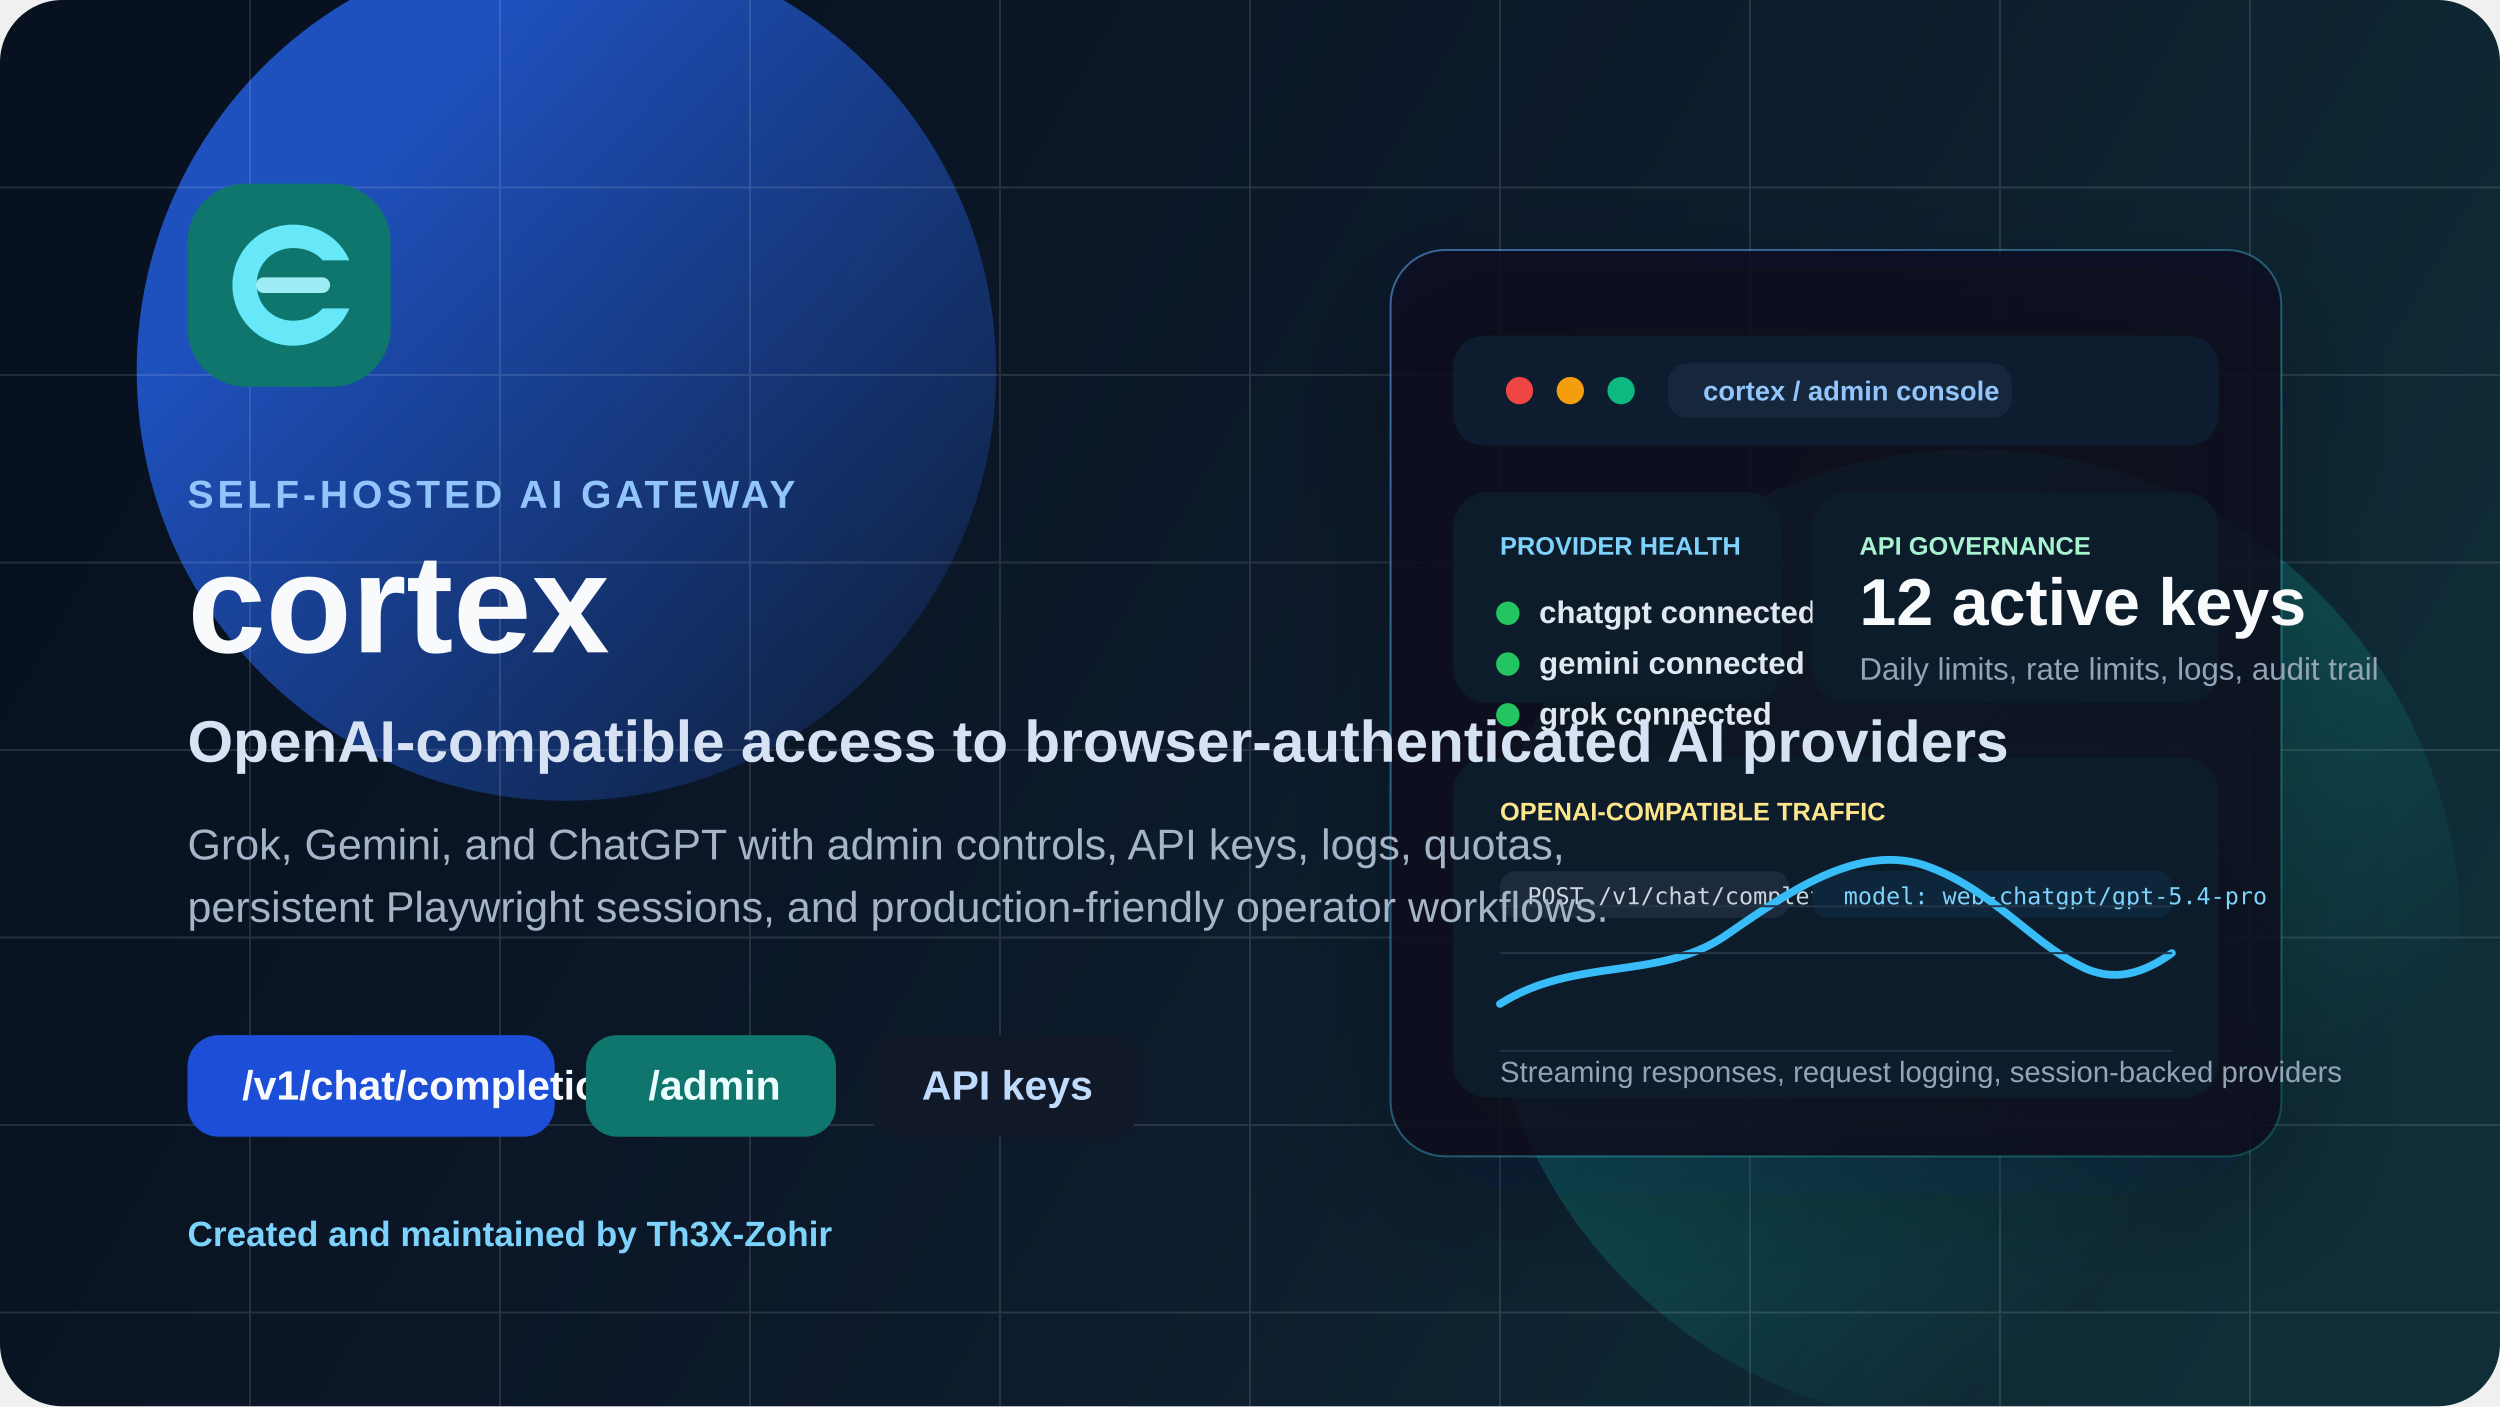
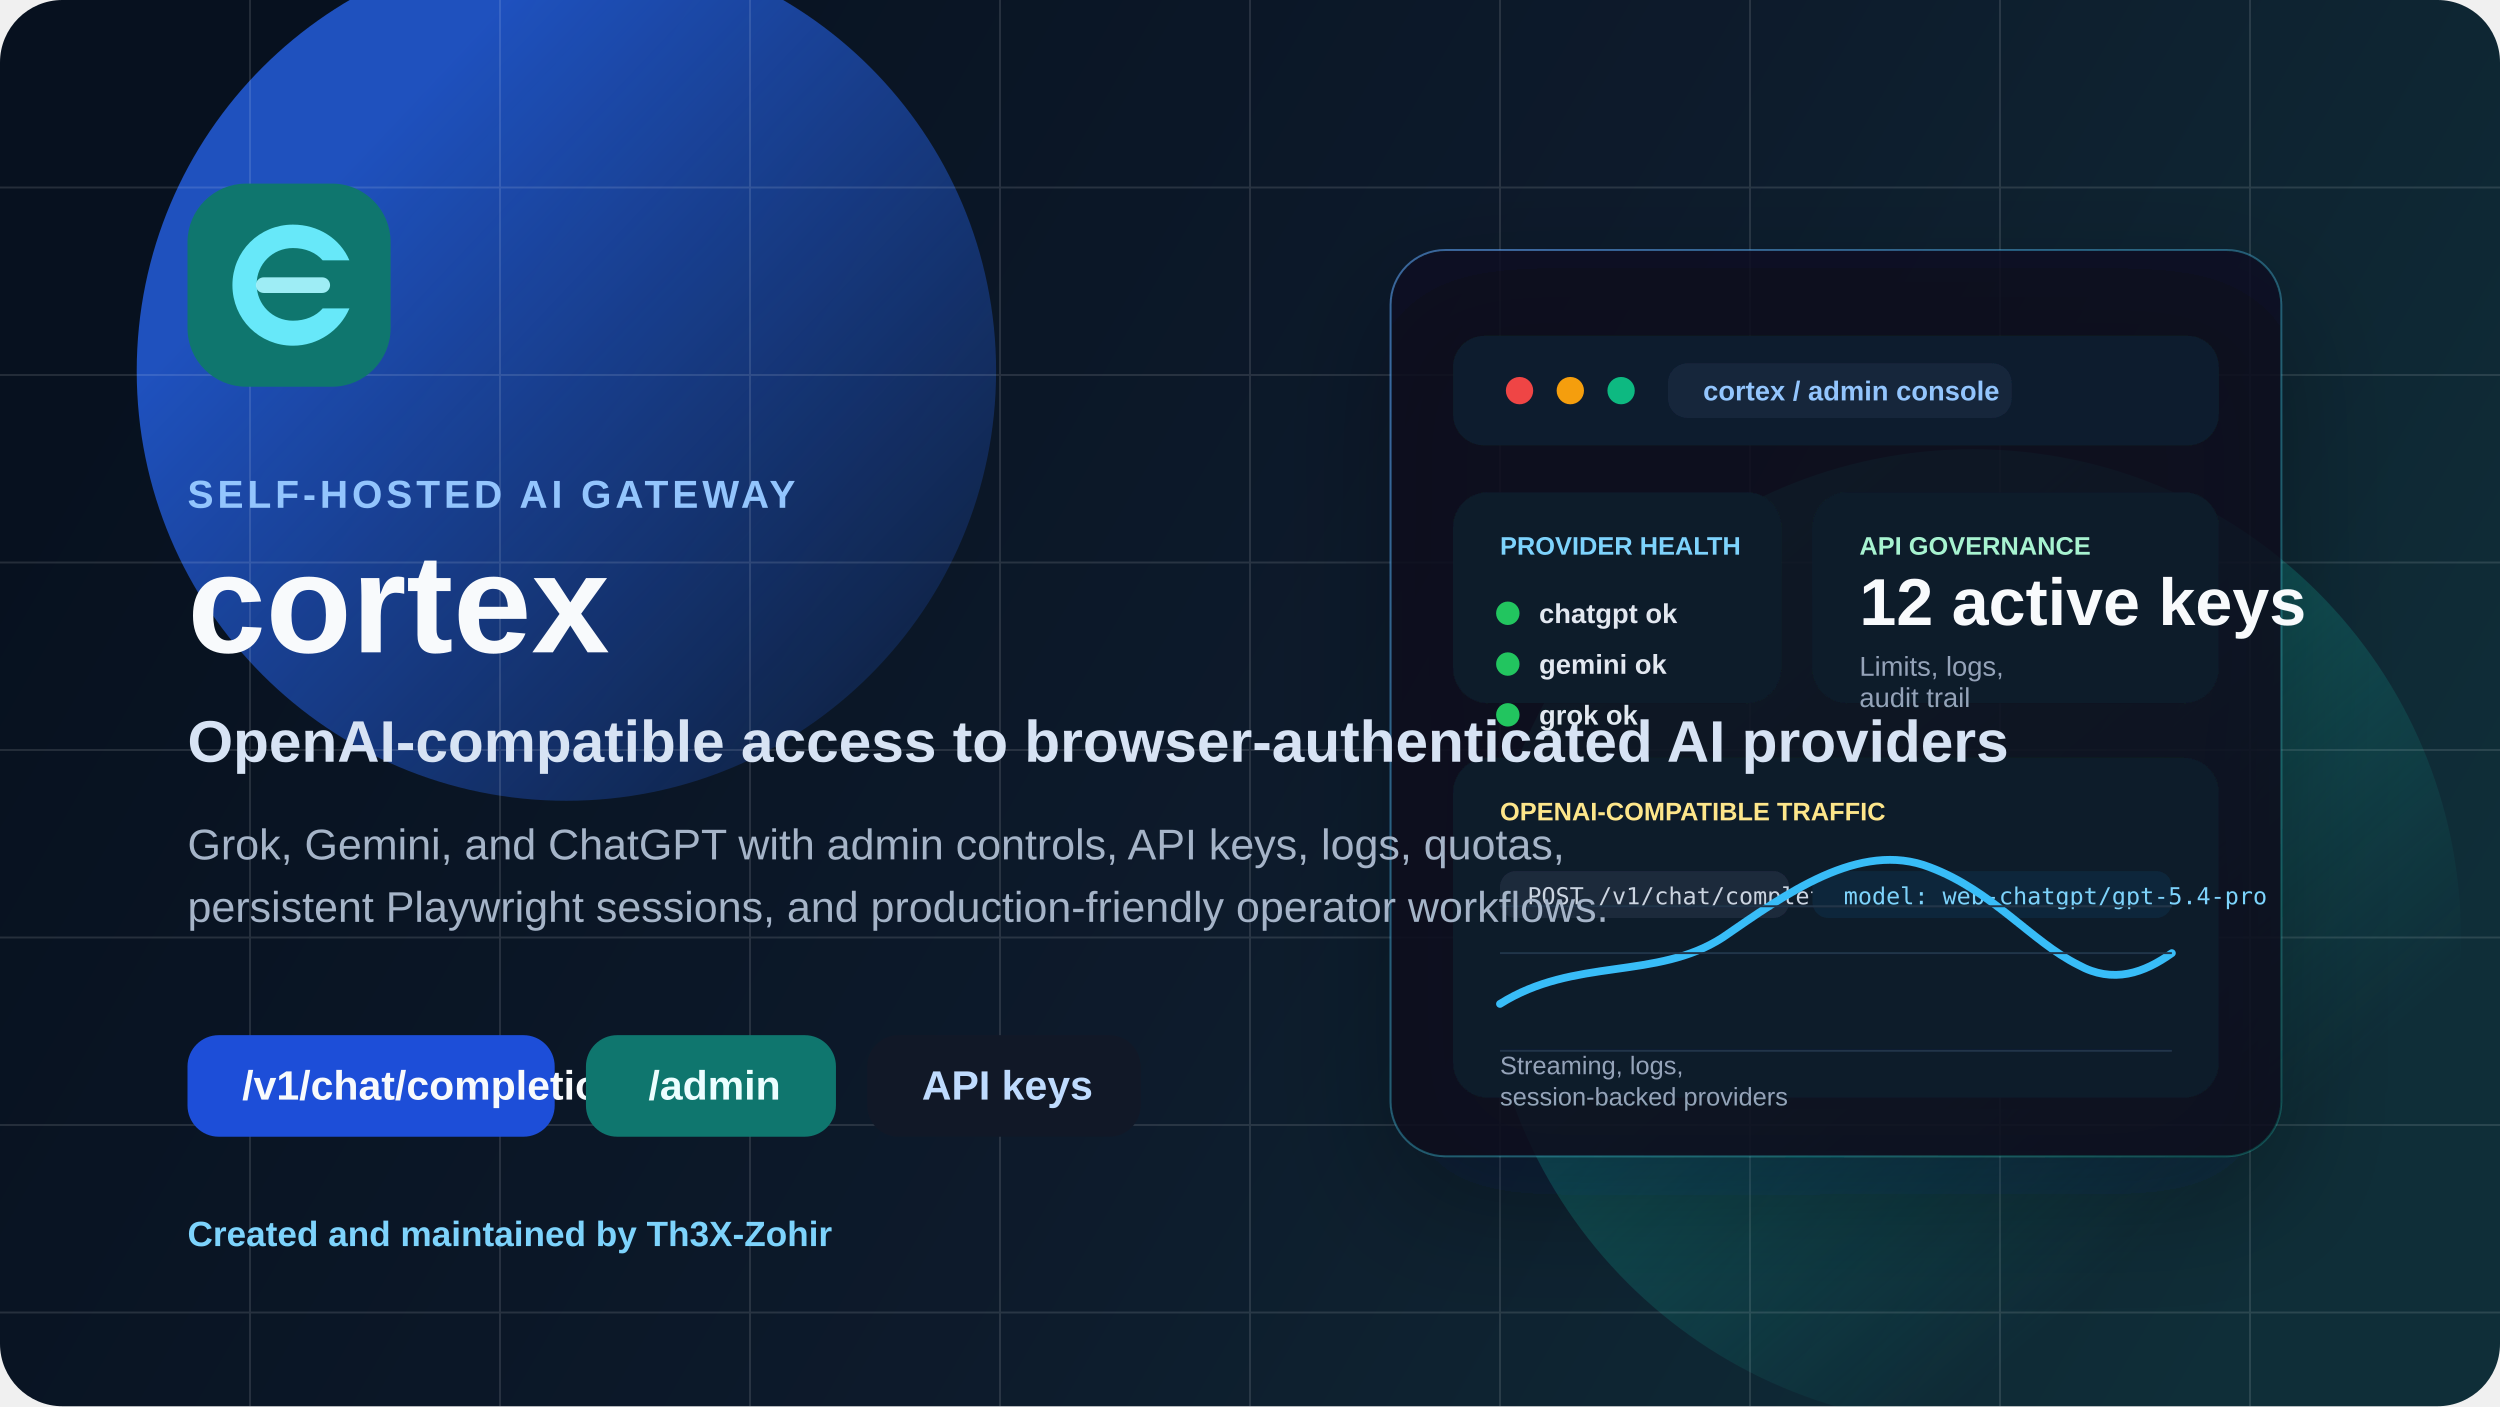
<svg xmlns="http://www.w3.org/2000/svg" width="1280" height="720" viewBox="0 0 1280 720" fill="none">
  <defs>
    <linearGradient id="bg" x1="120" y1="60" x2="1160" y2="660" gradientUnits="userSpaceOnUse">
      <stop stop-color="#07111F" />
      <stop offset="0.52" stop-color="#0D1A2B" />
      <stop offset="1" stop-color="#0F2E38" />
    </linearGradient>
    <linearGradient id="glowA" x1="180" y1="80" x2="540" y2="420" gradientUnits="userSpaceOnUse">
      <stop stop-color="#2563EB" stop-opacity="0.78" />
      <stop offset="1" stop-color="#2563EB" stop-opacity="0" />
    </linearGradient>
    <linearGradient id="glowB" x1="760" y1="180" x2="1130" y2="610" gradientUnits="userSpaceOnUse">
      <stop stop-color="#14B8A6" stop-opacity="0.7" />
      <stop offset="1" stop-color="#14B8A6" stop-opacity="0" />
    </linearGradient>
    <linearGradient id="cardStroke" x1="760" y1="150" x2="1160" y2="590" gradientUnits="userSpaceOnUse">
      <stop stop-color="#60A5FA" stop-opacity="0.55" />
      <stop offset="1" stop-color="#2DD4BF" stop-opacity="0.2" />
    </linearGradient>
    <linearGradient id="logoBg" x1="0" y1="0" x2="104" y2="104" gradientUnits="userSpaceOnUse">
      <stop stop-color="#1D4ED8" />
      <stop offset="1" stop-color="#0F766E" />
    </linearGradient>
    <linearGradient id="logoRing" x1="24" y1="24" x2="84" y2="84" gradientUnits="userSpaceOnUse">
      <stop stop-color="#DBEAFE" />
      <stop offset="1" stop-color="#67E8F9" />
    </linearGradient>
    <filter id="shadow" x="0" y="0" width="1280" height="720" filterUnits="userSpaceOnUse" color-interpolation-filters="sRGB">
      <feDropShadow dx="0" dy="24" stdDeviation="32" flood-color="#020617" flood-opacity="0.32" />
    </filter>
  </defs>
  <rect width="1280" height="720" rx="32" fill="url(#bg)" />
  <circle cx="290" cy="190" r="220" fill="url(#glowA)" />
  <circle cx="1010" cy="480" r="250" fill="url(#glowB)" />
  <g opacity="0.12">
    <path d="M0 96H1280" stroke="white" />
    <path d="M0 192H1280" stroke="white" />
    <path d="M0 288H1280" stroke="white" />
    <path d="M0 384H1280" stroke="white" />
    <path d="M0 480H1280" stroke="white" />
    <path d="M0 576H1280" stroke="white" />
    <path d="M0 672H1280" stroke="white" />
    <path d="M128 0V720" stroke="white" />
    <path d="M256 0V720" stroke="white" />
    <path d="M384 0V720" stroke="white" />
    <path d="M512 0V720" stroke="white" />
    <path d="M640 0V720" stroke="white" />
    <path d="M768 0V720" stroke="white" />
    <path d="M896 0V720" stroke="white" />
    <path d="M1024 0V720" stroke="white" />
    <path d="M1152 0V720" stroke="white" />
  </g>
  <g filter="url(#shadow)">
    <rect x="712" y="128" width="456" height="464" rx="28" fill="#08111E" fill-opacity="0.84" stroke="url(#cardStroke)" />
    <rect x="744" y="172" width="392" height="56" rx="16" fill="#0F1C2E" />
    <circle cx="778" cy="200" r="7" fill="#EF4444" />
    <circle cx="804" cy="200" r="7" fill="#F59E0B" />
    <circle cx="830" cy="200" r="7" fill="#10B981" />
    <rect x="854" y="186" width="176" height="28" rx="10" fill="#13253B" />
    <text x="872" y="205" fill="#93C5FD" font-family="Segoe UI, Arial, sans-serif" font-size="14" font-weight="700">cortex / admin console</text>
    <rect x="744" y="252" width="168" height="108" rx="18" fill="#0E1A2B" />
    <text x="768" y="284" fill="#7DD3FC" font-family="Segoe UI, Arial, sans-serif" font-size="13" font-weight="700">PROVIDER HEALTH</text>
    <circle cx="772" cy="314" r="6" fill="#22C55E" />
-     <text x="788" y="319" fill="#E2E8F0" font-family="Segoe UI, Arial, sans-serif" font-size="16" font-weight="700">chatgpt connected</text>
+     <text x="788" y="319" fill="#E2E8F0" font-family="Segoe UI, Arial, sans-serif" font-size="14" font-weight="700">chatgpt ok</text>
    <circle cx="772" cy="340" r="6" fill="#22C55E" />
-     <text x="788" y="345" fill="#E2E8F0" font-family="Segoe UI, Arial, sans-serif" font-size="16" font-weight="700">gemini connected</text>
+     <text x="788" y="345" fill="#E2E8F0" font-family="Segoe UI, Arial, sans-serif" font-size="14" font-weight="700">gemini ok</text>
    <circle cx="772" cy="366" r="6" fill="#22C55E" />
-     <text x="788" y="371" fill="#E2E8F0" font-family="Segoe UI, Arial, sans-serif" font-size="16" font-weight="700">grok connected</text>
+     <text x="788" y="371" fill="#E2E8F0" font-family="Segoe UI, Arial, sans-serif" font-size="14" font-weight="700">grok ok</text>
    <rect x="928" y="252" width="208" height="108" rx="18" fill="#0E1A2B" />
    <text x="952" y="284" fill="#A7F3D0" font-family="Segoe UI, Arial, sans-serif" font-size="13" font-weight="700">API GOVERNANCE</text>
    <text x="952" y="320" fill="#F8FAFC" font-family="Segoe UI, Arial, sans-serif" font-size="34" font-weight="700">12 active keys</text>
-     <text x="952" y="348" fill="#94A3B8" font-family="Segoe UI, Arial, sans-serif" font-size="16">Daily limits, rate limits, logs, audit trail</text>
+     <text x="952" y="346" fill="#94A3B8" font-family="Segoe UI, Arial, sans-serif" font-size="14">
+       <tspan x="952" dy="0">Limits, logs,</tspan>
+       <tspan x="952" dy="16">audit trail</tspan>
+     </text>
    <rect x="744" y="388" width="392" height="174" rx="18" fill="#0E1A2B" />
    <text x="768" y="420" fill="#FDE68A" font-family="Segoe UI, Arial, sans-serif" font-size="13" font-weight="700">OPENAI-COMPATIBLE TRAFFIC</text>
    <rect x="768" y="446" width="148" height="24" rx="8" fill="#1E293B" />
    <text x="782" y="463" fill="#CBD5E1" font-family="Consolas, monospace" font-size="12">POST /v1/chat/completions</text>
    <rect x="928" y="446" width="184" height="24" rx="8" fill="#10283A" />
    <text x="944" y="463" fill="#7DD3FC" font-family="Consolas, monospace" font-size="12">model: web-chatgpt/gpt-5.4-pro</text>
    <path d="M768 514C806 490 848 502 882 480C914 458 952 430 988 444C1020 456 1040 482 1064 494C1082 504 1098 498 1112 488" stroke="#38BDF8" stroke-width="4" stroke-linecap="round" />
    <path d="M768 538H1112" stroke="#203449" />
    <path d="M768 488H1112" stroke="#203449" />
    <path d="M768 464H1112" stroke="#203449" />
-     <text x="768" y="554" fill="#94A3B8" font-family="Segoe UI, Arial, sans-serif" font-size="15">Streaming responses, request logging, session-backed providers</text>
+     <text x="768" y="550" fill="#94A3B8" font-family="Segoe UI, Arial, sans-serif" font-size="13">
+       <tspan x="768" dy="0">Streaming, logs,</tspan>
+       <tspan x="768" dy="16">session-backed providers</tspan>
+     </text>
  </g>
  <g>
    <rect x="96" y="94" width="104" height="104" rx="30" fill="url(#logoBg)" />
    <path d="M150 115C132.7 115 119 128.7 119 146C119 163.3 132.7 177 150 177C162.8 177 174.1 169.2 178.9 157.9H165.2C161.8 161.9 156.3 164.2 150 164.2C139.6 164.2 131.4 156 131.4 145.6C131.4 135.2 139.6 127 150 127C156.3 127 161.8 129.3 165.2 133.3H178.9C174.1 122 162.8 115 150 115Z" fill="url(#logoRing)" />
    <rect x="131" y="142" width="38" height="8" rx="4" fill="#A5F3FC" fill-opacity="0.95" />
  </g>
  <text x="96" y="260" fill="#93C5FD" font-family="Segoe UI, Arial, sans-serif" font-size="20" font-weight="700" letter-spacing="2">SELF-HOSTED AI GATEWAY</text>
  <text x="96" y="334" fill="#F8FAFC" font-family="Segoe UI, Arial, sans-serif" font-size="72" font-weight="800">cortex</text>
  <text x="96" y="390" fill="#D7E3F4" font-family="Segoe UI, Arial, sans-serif" font-size="30" font-weight="600">OpenAI-compatible access to browser-authenticated AI providers</text>
  <text x="96" y="440" fill="#A5B4C8" font-family="Segoe UI, Arial, sans-serif" font-size="22">Grok, Gemini, and ChatGPT with admin controls, API keys, logs, quotas,</text>
  <text x="96" y="472" fill="#A5B4C8" font-family="Segoe UI, Arial, sans-serif" font-size="22">persistent Playwright sessions, and production-friendly operator workflows.</text>
  <g>
    <rect x="96" y="530" width="188" height="52" rx="16" fill="#1D4ED8" />
    <text x="124" y="563" fill="#F8FAFC" font-family="Segoe UI, Arial, sans-serif" font-size="21" font-weight="700">/v1/chat/completions</text>
    <rect x="300" y="530" width="128" height="52" rx="16" fill="#0F766E" />
    <text x="332" y="563" fill="#ECFEFF" font-family="Segoe UI, Arial, sans-serif" font-size="21" font-weight="700">/admin</text>
    <rect x="444" y="530" width="140" height="52" rx="16" fill="#111827" />
    <text x="472" y="563" fill="#BFDBFE" font-family="Segoe UI, Arial, sans-serif" font-size="21" font-weight="700">API keys</text>
  </g>
  <text x="96" y="638" fill="#7DD3FC" font-family="Segoe UI, Arial, sans-serif" font-size="18" font-weight="700">Created and maintained by Th3X-Zohir</text>
</svg>
